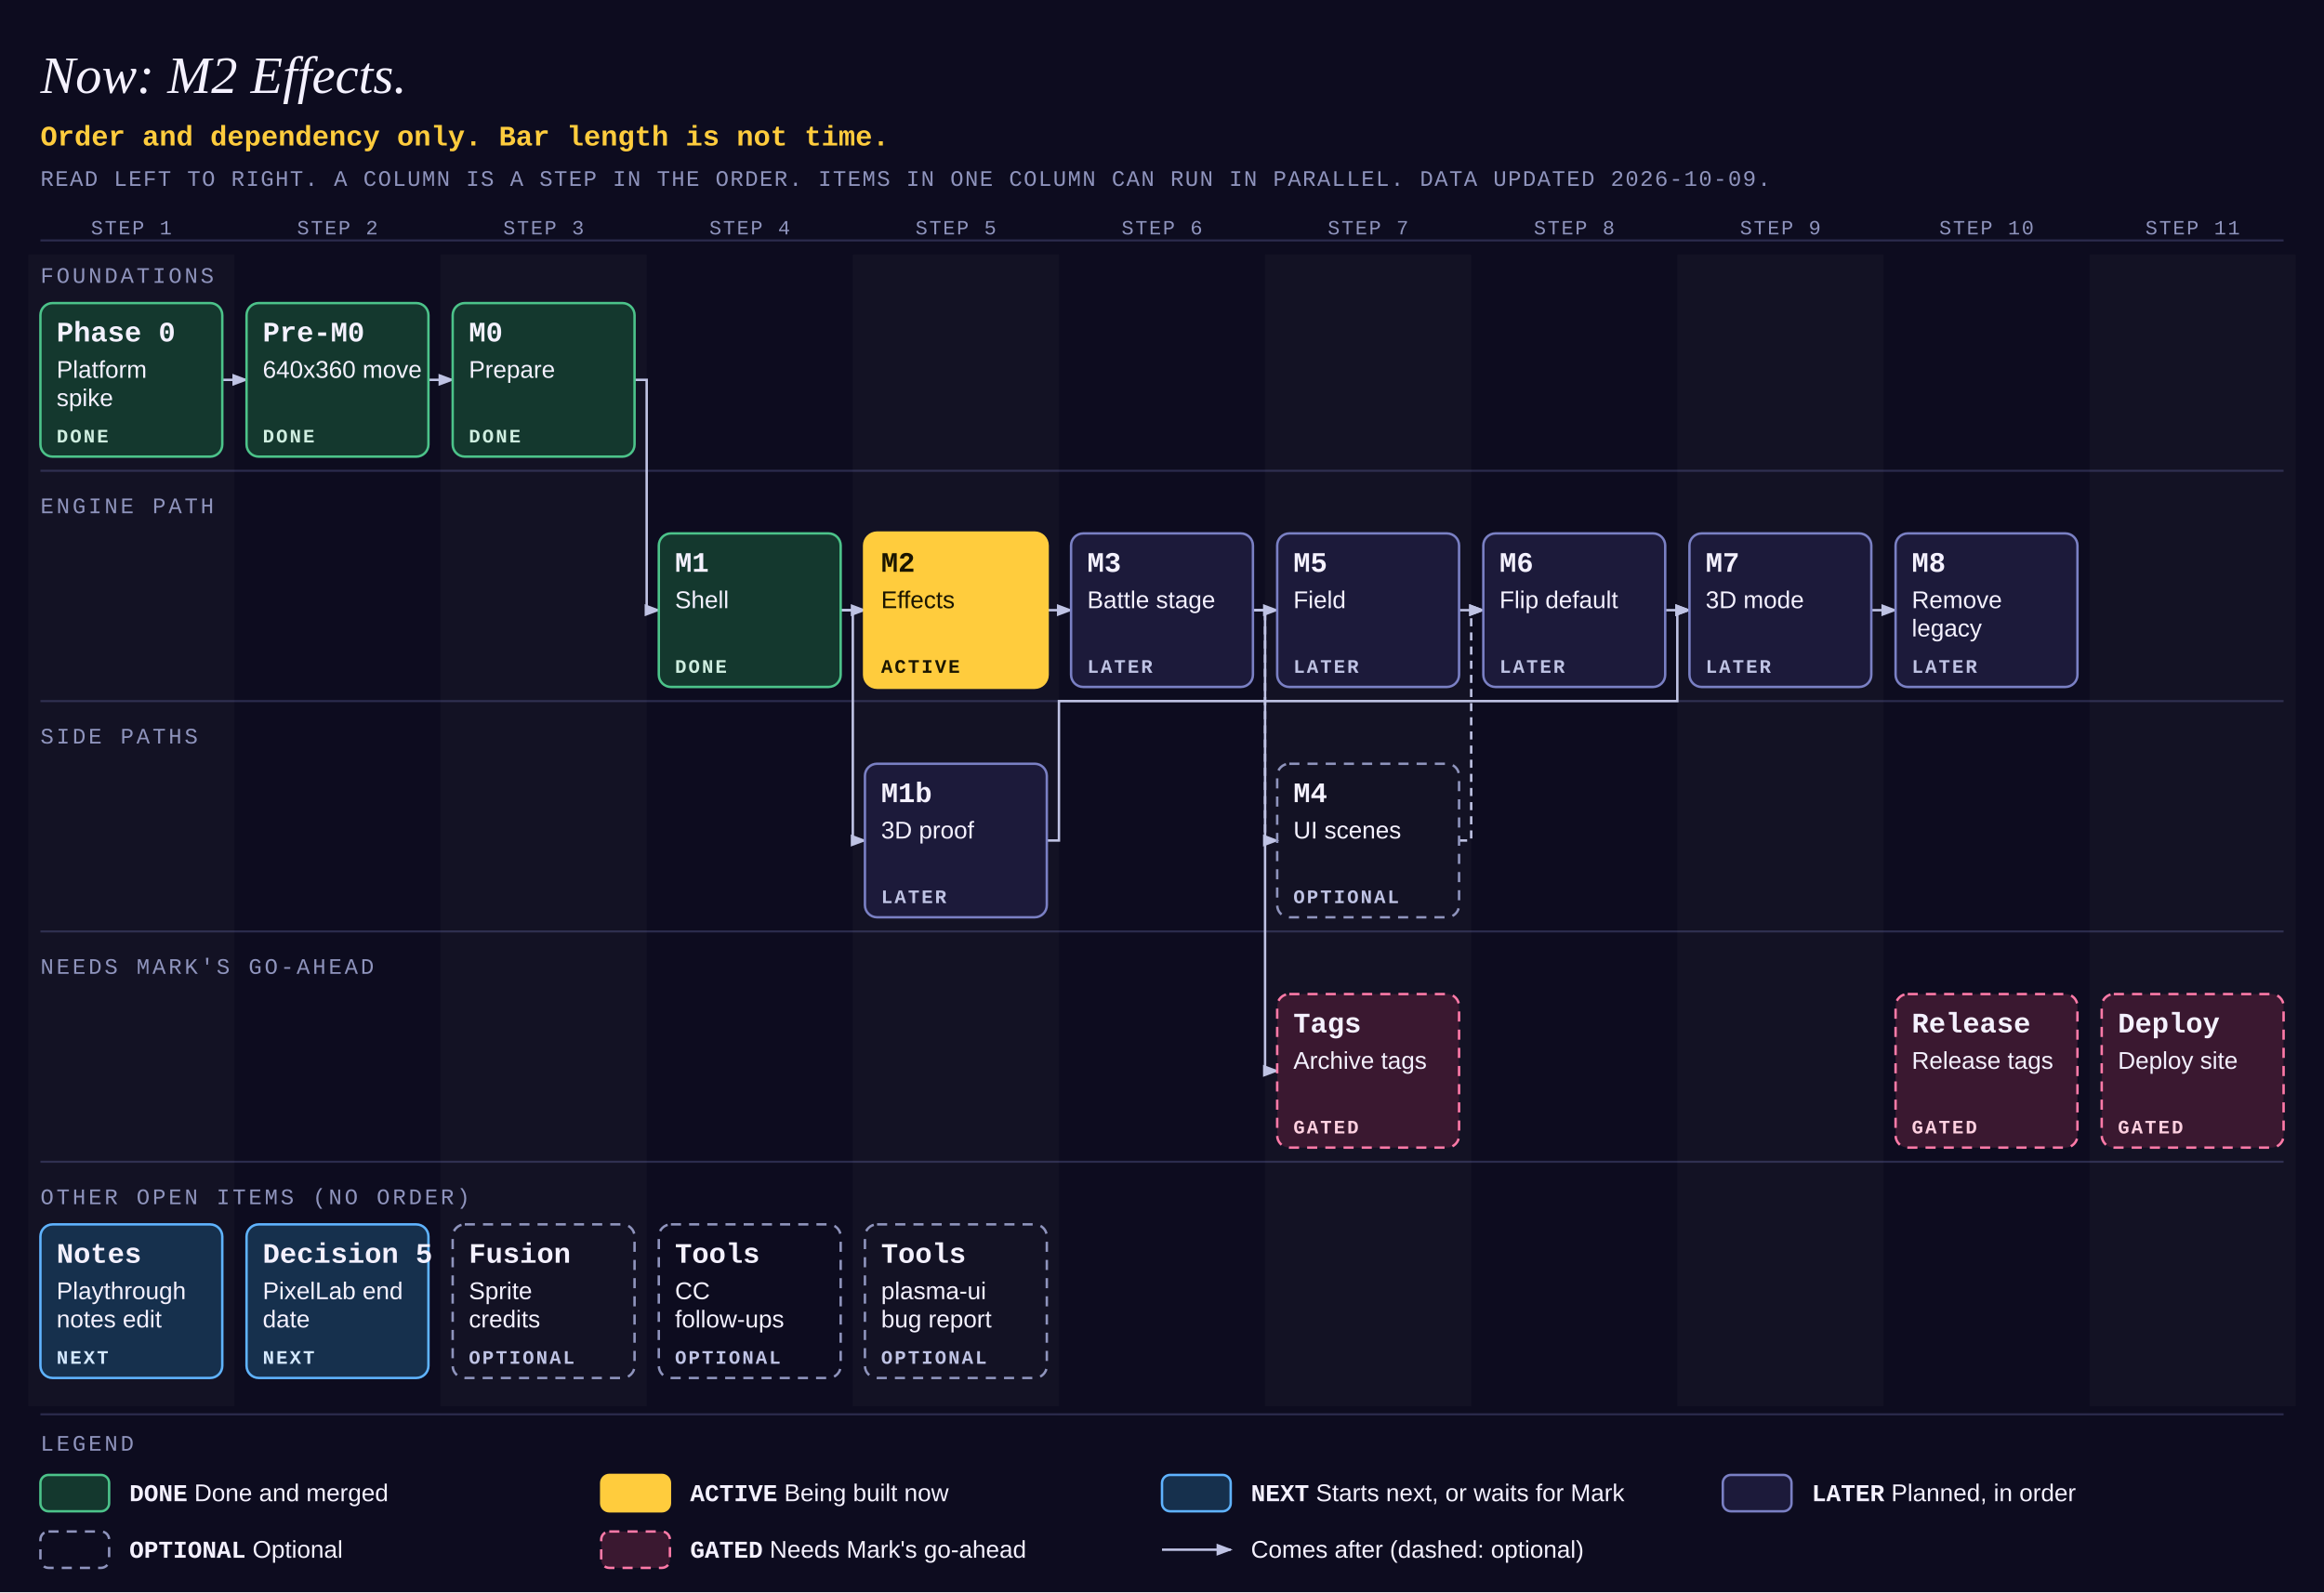
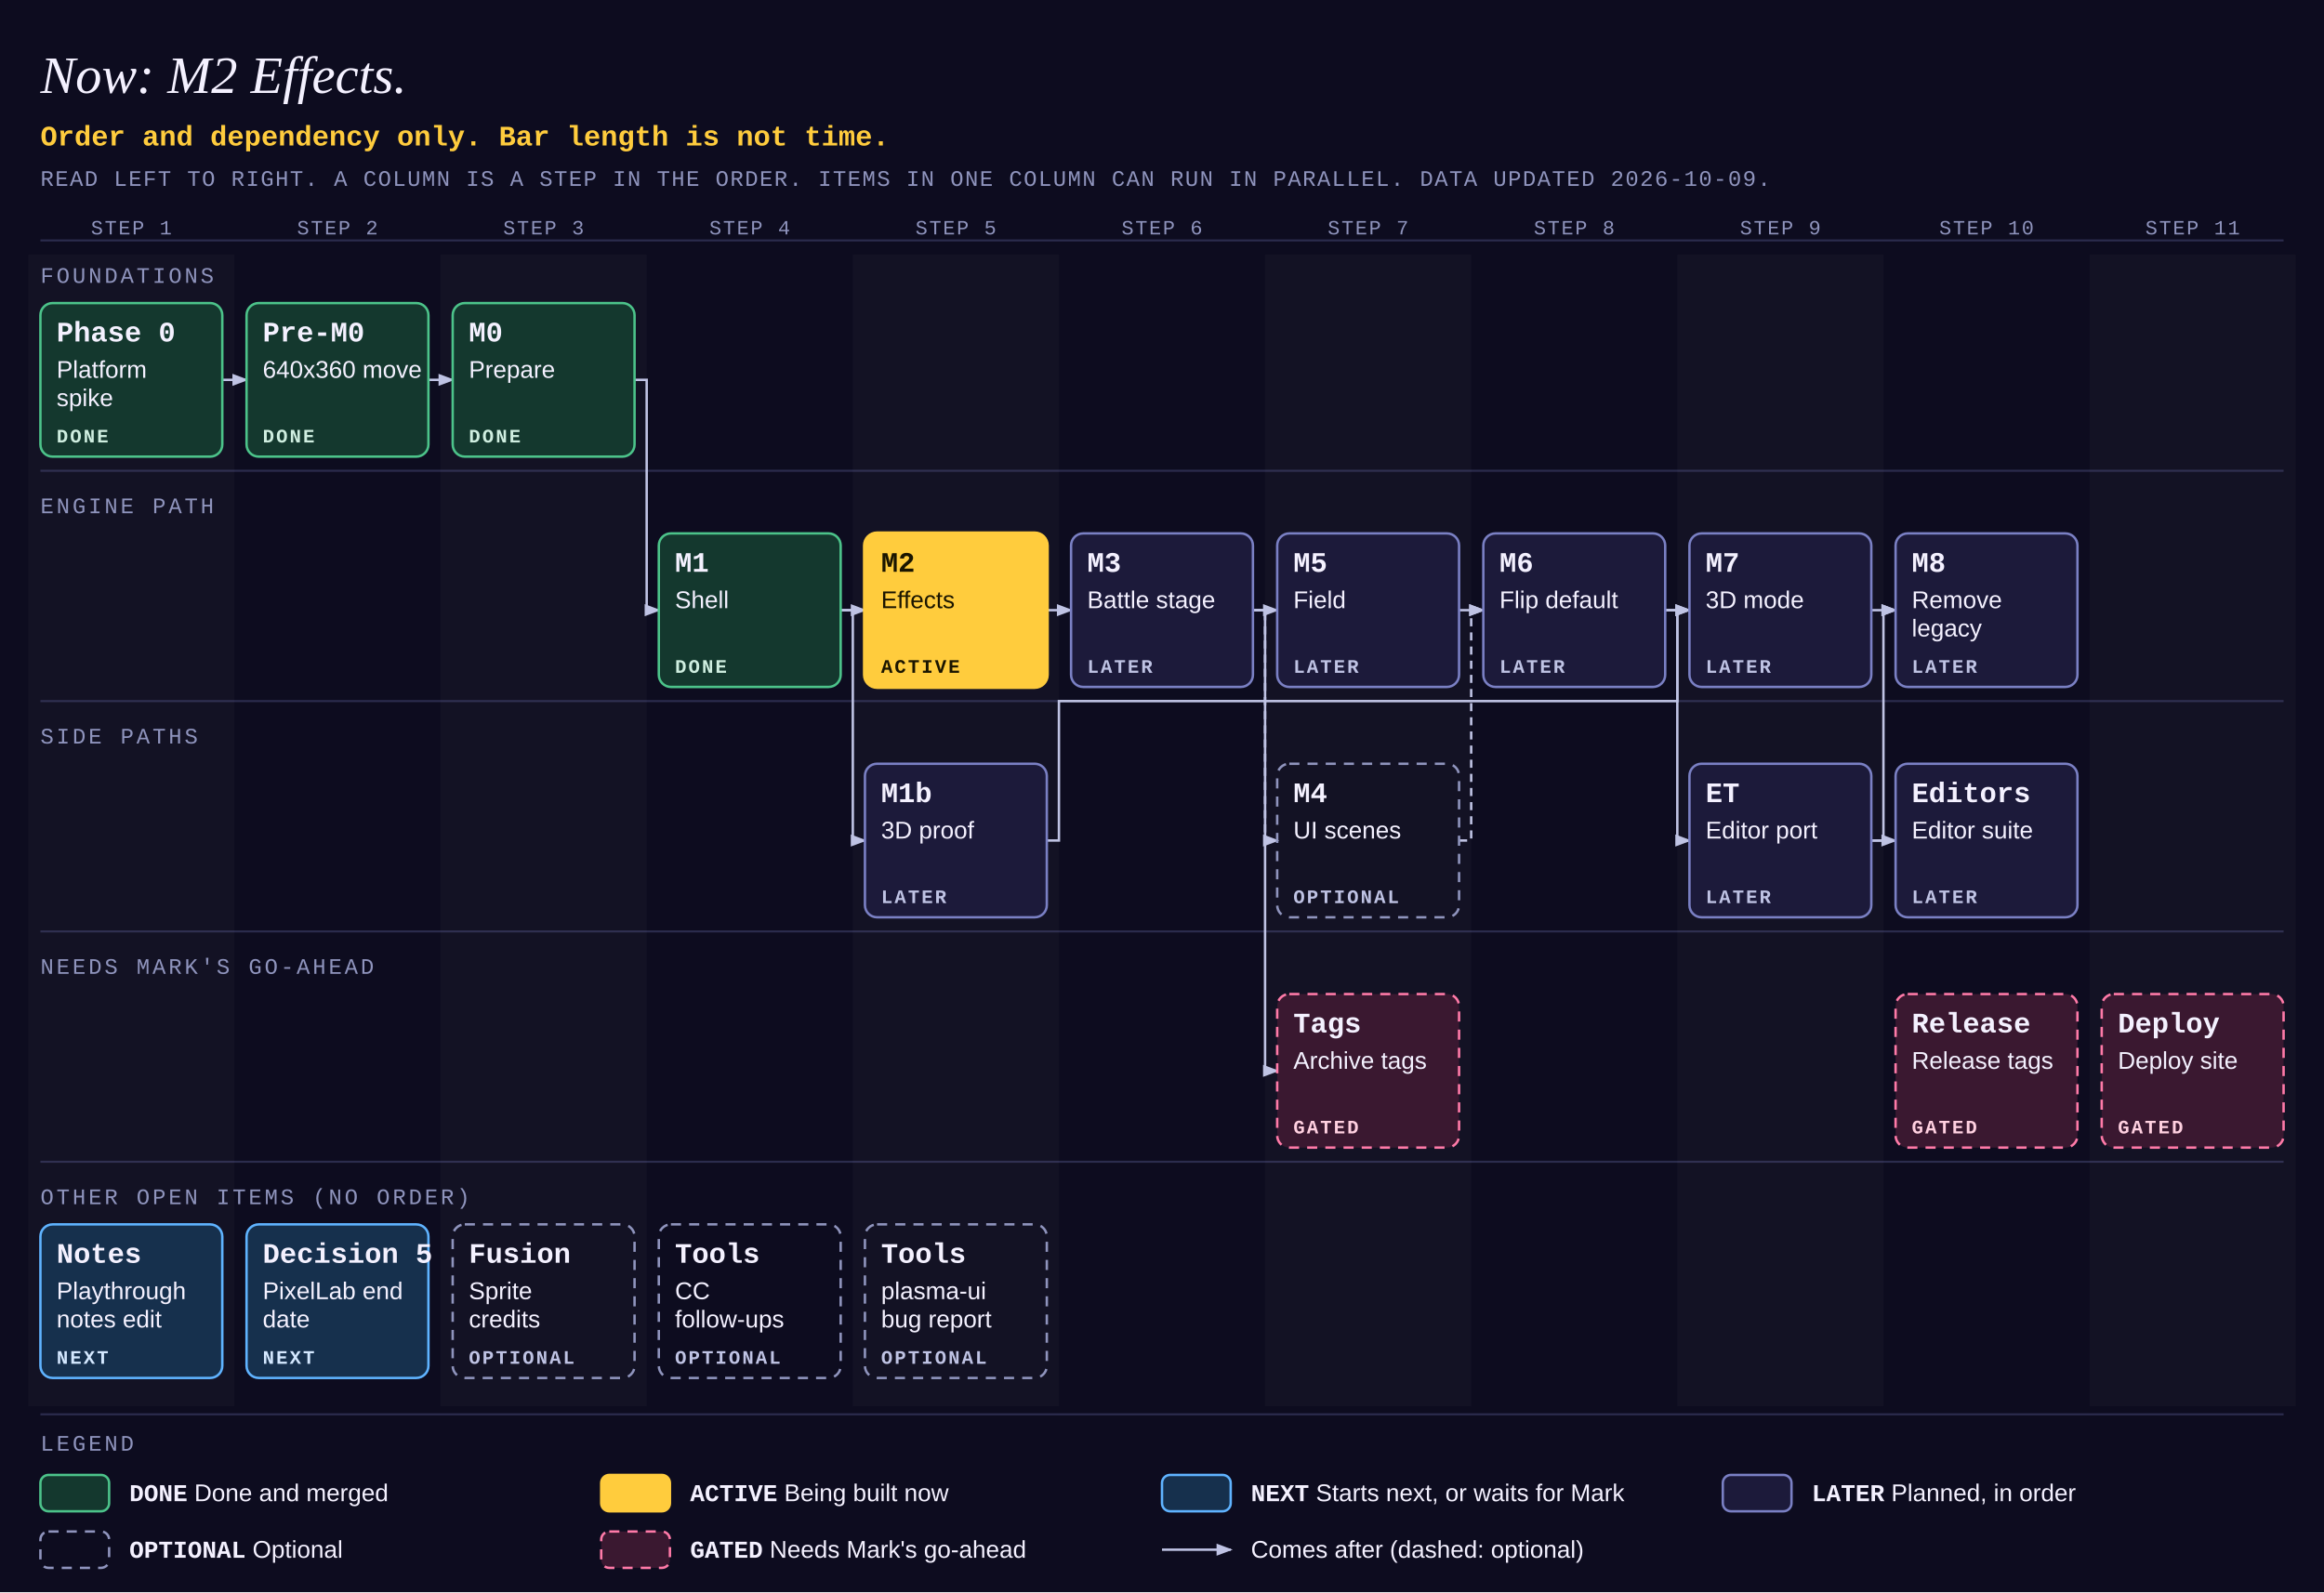
<svg xmlns="http://www.w3.org/2000/svg" viewBox="0 0 1150 788" width="1150" height="788" role="img" aria-labelledby="roadmap-title roadmap-desc">
  <defs>
    <marker id="arrow" markerWidth="8" markerHeight="6" refX="7" refY="3" orient="auto" markerUnits="userSpaceOnUse">
      <polygon points="0 0, 8 3, 0 6" fill="#bfc3e4" />
    </marker>
  </defs>
  <rect width="1150" height="788" fill="#0d0c1f" />
  <text x="20" y="46" fill="#f4f1ff" font-size="26" font-style="italic" font-family="'Instrument Serif', Georgia, 'Times New Roman', serif">Now: M2 Effects.</text>
  <text x="20" y="72" fill="#ffcc3d" font-size="14" font-weight="600" font-family="'Geist Mono', ui-monospace, Consolas, 'Courier New', monospace">Order and dependency only. Bar length is not time.</text>
  <text x="20" y="92" fill="#8f94bd" font-size="11" font-family="'Geist Mono', ui-monospace, Consolas, 'Courier New', monospace" letter-spacing="0.06em">READ LEFT TO RIGHT. A COLUMN IS A STEP IN THE ORDER. ITEMS IN ONE COLUMN CAN RUN IN PARALLEL. DATA UPDATED 2026-10-09.</text>
  <rect x="14" y="126" width="102" height="570" fill="#ffffff" fill-opacity="0.025" />
  <text x="65" y="116" fill="#8f94bd" font-size="10" text-anchor="middle" font-family="'Geist Mono', ui-monospace, Consolas, 'Courier New', monospace" letter-spacing="0.08em">STEP 1</text>
  <text x="167" y="116" fill="#8f94bd" font-size="10" text-anchor="middle" font-family="'Geist Mono', ui-monospace, Consolas, 'Courier New', monospace" letter-spacing="0.08em">STEP 2</text>
  <rect x="218" y="126" width="102" height="570" fill="#ffffff" fill-opacity="0.025" />
  <text x="269" y="116" fill="#8f94bd" font-size="10" text-anchor="middle" font-family="'Geist Mono', ui-monospace, Consolas, 'Courier New', monospace" letter-spacing="0.08em">STEP 3</text>
  <text x="371" y="116" fill="#8f94bd" font-size="10" text-anchor="middle" font-family="'Geist Mono', ui-monospace, Consolas, 'Courier New', monospace" letter-spacing="0.08em">STEP 4</text>
  <rect x="422" y="126" width="102" height="570" fill="#ffffff" fill-opacity="0.025" />
  <text x="473" y="116" fill="#8f94bd" font-size="10" text-anchor="middle" font-family="'Geist Mono', ui-monospace, Consolas, 'Courier New', monospace" letter-spacing="0.08em">STEP 5</text>
  <text x="575" y="116" fill="#8f94bd" font-size="10" text-anchor="middle" font-family="'Geist Mono', ui-monospace, Consolas, 'Courier New', monospace" letter-spacing="0.08em">STEP 6</text>
  <rect x="626" y="126" width="102" height="570" fill="#ffffff" fill-opacity="0.025" />
  <text x="677" y="116" fill="#8f94bd" font-size="10" text-anchor="middle" font-family="'Geist Mono', ui-monospace, Consolas, 'Courier New', monospace" letter-spacing="0.08em">STEP 7</text>
  <text x="779" y="116" fill="#8f94bd" font-size="10" text-anchor="middle" font-family="'Geist Mono', ui-monospace, Consolas, 'Courier New', monospace" letter-spacing="0.08em">STEP 8</text>
  <rect x="830" y="126" width="102" height="570" fill="#ffffff" fill-opacity="0.025" />
  <text x="881" y="116" fill="#8f94bd" font-size="10" text-anchor="middle" font-family="'Geist Mono', ui-monospace, Consolas, 'Courier New', monospace" letter-spacing="0.08em">STEP 9</text>
  <text x="983" y="116" fill="#8f94bd" font-size="10" text-anchor="middle" font-family="'Geist Mono', ui-monospace, Consolas, 'Courier New', monospace" letter-spacing="0.08em">STEP 10</text>
  <rect x="1034" y="126" width="102" height="570" fill="#ffffff" fill-opacity="0.025" />
  <text x="1085" y="116" fill="#8f94bd" font-size="10" text-anchor="middle" font-family="'Geist Mono', ui-monospace, Consolas, 'Courier New', monospace" letter-spacing="0.08em">STEP 11</text>
  <line x1="20" y1="119" x2="1130" y2="119" stroke="#7a80c4" stroke-opacity="0.28" />
  <text x="20" y="140" fill="#8f94bd" font-size="11" font-family="'Geist Mono', ui-monospace, Consolas, 'Courier New', monospace" letter-spacing="0.12em">FOUNDATIONS</text>
  <line x1="20" y1="233" x2="1130" y2="233" stroke="#7a80c4" stroke-opacity="0.28" />
  <text x="20" y="254" fill="#8f94bd" font-size="11" font-family="'Geist Mono', ui-monospace, Consolas, 'Courier New', monospace" letter-spacing="0.12em">ENGINE PATH</text>
  <line x1="20" y1="347" x2="1130" y2="347" stroke="#7a80c4" stroke-opacity="0.28" />
  <text x="20" y="368" fill="#8f94bd" font-size="11" font-family="'Geist Mono', ui-monospace, Consolas, 'Courier New', monospace" letter-spacing="0.12em">SIDE PATHS</text>
  <line x1="20" y1="461" x2="1130" y2="461" stroke="#7a80c4" stroke-opacity="0.28" />
  <text x="20" y="482" fill="#8f94bd" font-size="11" font-family="'Geist Mono', ui-monospace, Consolas, 'Courier New', monospace" letter-spacing="0.12em">NEEDS MARK'S GO-AHEAD</text>
  <line x1="20" y1="575" x2="1130" y2="575" stroke="#7a80c4" stroke-opacity="0.28" />
  <text x="20" y="596" fill="#8f94bd" font-size="11" font-family="'Geist Mono', ui-monospace, Consolas, 'Courier New', monospace" letter-spacing="0.12em">OTHER OPEN ITEMS (NO ORDER)</text>
  <path d="M 110 188 H 122" fill="none" stroke="#bfc3e4" stroke-width="1.2" marker-end="url(#arrow)" />
  <path d="M 212 188 H 224" fill="none" stroke="#bfc3e4" stroke-width="1.2" marker-end="url(#arrow)" />
  <path d="M 314 188 H 320 V 302 H 326" fill="none" stroke="#bfc3e4" stroke-width="1.2" marker-end="url(#arrow)" />
  <path d="M 416 302 H 428" fill="none" stroke="#bfc3e4" stroke-width="1.2" marker-end="url(#arrow)" />
  <path d="M 518 302 H 530" fill="none" stroke="#bfc3e4" stroke-width="1.2" marker-end="url(#arrow)" />
  <path d="M 620 302 H 632" fill="none" stroke="#bfc3e4" stroke-width="1.2" marker-end="url(#arrow)" />
  <path d="M 722 302 H 734" fill="none" stroke="#bfc3e4" stroke-width="1.2" marker-end="url(#arrow)" />
  <path d="M 722 416 H 728 V 302 H 734" fill="none" stroke="#bfc3e4" stroke-width="1.2" stroke-dasharray="4 3" marker-end="url(#arrow)" />
  <path d="M 824 302 H 836" fill="none" stroke="#bfc3e4" stroke-width="1.2" marker-end="url(#arrow)" />
  <path d="M 518 416 H 524 V 347 H 830 V 302 H 836" fill="none" stroke="#bfc3e4" stroke-width="1.2" marker-end="url(#arrow)" />
  <path d="M 926 302 H 938" fill="none" stroke="#bfc3e4" stroke-width="1.2" marker-end="url(#arrow)" />
+   <path d="M 926 416 H 932 V 302 H 938" fill="none" stroke="#bfc3e4" stroke-width="1.2" marker-end="url(#arrow)" />
  <path d="M 416 302 H 422 V 416 H 428" fill="none" stroke="#bfc3e4" stroke-width="1.2" marker-end="url(#arrow)" />
  <path d="M 620 302 H 626 V 416 H 632" fill="none" stroke="#bfc3e4" stroke-width="1.2" stroke-dasharray="4 3" marker-end="url(#arrow)" />
  <path d="M 620 302 H 626 V 530 H 632" fill="none" stroke="#bfc3e4" stroke-width="1.2" marker-end="url(#arrow)" />
+   <path d="M 824 302 H 830 V 416 H 836" fill="none" stroke="#bfc3e4" stroke-width="1.2" marker-end="url(#arrow)" />
+   <path d="M 926 416 H 938" fill="none" stroke="#bfc3e4" stroke-width="1.2" marker-end="url(#arrow)" />
  <g id="item-Phase-0">
    <rect x="20" y="150" width="90" height="76" rx="6" fill="#14382e" stroke="#4cc38a" stroke-width="1.2" />
    <text x="28" y="169" fill="#f4f1ff" font-size="14" font-weight="700" font-family="'Geist Mono', ui-monospace, Consolas, 'Courier New', monospace">Phase 0</text>
    <text x="28" y="187" fill="#f4f1ff" font-size="12" font-family="Geist, 'Segoe UI', system-ui, -apple-system, Arial, sans-serif">Platform</text>
    <text x="28" y="201" fill="#f4f1ff" font-size="12" font-family="Geist, 'Segoe UI', system-ui, -apple-system, Arial, sans-serif">spike</text>
    <text x="28" y="219" fill="#cfeee0" font-size="9.5" font-weight="600" font-family="'Geist Mono', ui-monospace, Consolas, 'Courier New', monospace" letter-spacing="0.1em">DONE</text>
  </g>
  <g id="item-Pre-M0">
    <rect x="122" y="150" width="90" height="76" rx="6" fill="#14382e" stroke="#4cc38a" stroke-width="1.2" />
    <text x="130" y="169" fill="#f4f1ff" font-size="14" font-weight="700" font-family="'Geist Mono', ui-monospace, Consolas, 'Courier New', monospace">Pre-M0</text>
    <text x="130" y="187" fill="#f4f1ff" font-size="12" font-family="Geist, 'Segoe UI', system-ui, -apple-system, Arial, sans-serif">640x360 move</text>
    <text x="130" y="219" fill="#cfeee0" font-size="9.5" font-weight="600" font-family="'Geist Mono', ui-monospace, Consolas, 'Courier New', monospace" letter-spacing="0.1em">DONE</text>
  </g>
  <g id="item-M0">
    <rect x="224" y="150" width="90" height="76" rx="6" fill="#14382e" stroke="#4cc38a" stroke-width="1.2" />
    <text x="232" y="169" fill="#f4f1ff" font-size="14" font-weight="700" font-family="'Geist Mono', ui-monospace, Consolas, 'Courier New', monospace">M0</text>
    <text x="232" y="187" fill="#f4f1ff" font-size="12" font-family="Geist, 'Segoe UI', system-ui, -apple-system, Arial, sans-serif">Prepare</text>
    <text x="232" y="219" fill="#cfeee0" font-size="9.5" font-weight="600" font-family="'Geist Mono', ui-monospace, Consolas, 'Courier New', monospace" letter-spacing="0.1em">DONE</text>
  </g>
  <g id="item-M1">
    <rect x="326" y="264" width="90" height="76" rx="6" fill="#14382e" stroke="#4cc38a" stroke-width="1.2" />
    <text x="334" y="283" fill="#f4f1ff" font-size="14" font-weight="700" font-family="'Geist Mono', ui-monospace, Consolas, 'Courier New', monospace">M1</text>
    <text x="334" y="301" fill="#f4f1ff" font-size="12" font-family="Geist, 'Segoe UI', system-ui, -apple-system, Arial, sans-serif">Shell</text>
    <text x="334" y="333" fill="#cfeee0" font-size="9.5" font-weight="600" font-family="'Geist Mono', ui-monospace, Consolas, 'Courier New', monospace" letter-spacing="0.1em">DONE</text>
  </g>
  <g id="item-M2">
    <rect x="428" y="264" width="90" height="76" rx="6" fill="#ffcc3d" stroke="#ffcc3d" stroke-width="2" />
    <text x="436" y="283" fill="#1a1500" font-size="14" font-weight="700" font-family="'Geist Mono', ui-monospace, Consolas, 'Courier New', monospace">M2</text>
    <text x="436" y="301" fill="#1a1500" font-size="12" font-family="Geist, 'Segoe UI', system-ui, -apple-system, Arial, sans-serif">Effects</text>
    <text x="436" y="333" fill="#1a1500" font-size="9.5" font-weight="600" font-family="'Geist Mono', ui-monospace, Consolas, 'Courier New', monospace" letter-spacing="0.1em">ACTIVE</text>
  </g>
  <g id="item-M3">
    <rect x="530" y="264" width="90" height="76" rx="6" fill="#1c1a3a" stroke="#7a80c4" stroke-width="1.2" />
    <text x="538" y="283" fill="#f4f1ff" font-size="14" font-weight="700" font-family="'Geist Mono', ui-monospace, Consolas, 'Courier New', monospace">M3</text>
    <text x="538" y="301" fill="#f4f1ff" font-size="12" font-family="Geist, 'Segoe UI', system-ui, -apple-system, Arial, sans-serif">Battle stage</text>
    <text x="538" y="333" fill="#bfc3e4" font-size="9.5" font-weight="600" font-family="'Geist Mono', ui-monospace, Consolas, 'Courier New', monospace" letter-spacing="0.1em">LATER</text>
  </g>
  <g id="item-M5">
    <rect x="632" y="264" width="90" height="76" rx="6" fill="#1c1a3a" stroke="#7a80c4" stroke-width="1.2" />
    <text x="640" y="283" fill="#f4f1ff" font-size="14" font-weight="700" font-family="'Geist Mono', ui-monospace, Consolas, 'Courier New', monospace">M5</text>
    <text x="640" y="301" fill="#f4f1ff" font-size="12" font-family="Geist, 'Segoe UI', system-ui, -apple-system, Arial, sans-serif">Field</text>
    <text x="640" y="333" fill="#bfc3e4" font-size="9.5" font-weight="600" font-family="'Geist Mono', ui-monospace, Consolas, 'Courier New', monospace" letter-spacing="0.1em">LATER</text>
  </g>
  <g id="item-M6">
    <rect x="734" y="264" width="90" height="76" rx="6" fill="#1c1a3a" stroke="#7a80c4" stroke-width="1.2" />
    <text x="742" y="283" fill="#f4f1ff" font-size="14" font-weight="700" font-family="'Geist Mono', ui-monospace, Consolas, 'Courier New', monospace">M6</text>
    <text x="742" y="301" fill="#f4f1ff" font-size="12" font-family="Geist, 'Segoe UI', system-ui, -apple-system, Arial, sans-serif">Flip default</text>
    <text x="742" y="333" fill="#bfc3e4" font-size="9.5" font-weight="600" font-family="'Geist Mono', ui-monospace, Consolas, 'Courier New', monospace" letter-spacing="0.1em">LATER</text>
  </g>
  <g id="item-M7">
    <rect x="836" y="264" width="90" height="76" rx="6" fill="#1c1a3a" stroke="#7a80c4" stroke-width="1.2" />
    <text x="844" y="283" fill="#f4f1ff" font-size="14" font-weight="700" font-family="'Geist Mono', ui-monospace, Consolas, 'Courier New', monospace">M7</text>
    <text x="844" y="301" fill="#f4f1ff" font-size="12" font-family="Geist, 'Segoe UI', system-ui, -apple-system, Arial, sans-serif">3D mode</text>
    <text x="844" y="333" fill="#bfc3e4" font-size="9.5" font-weight="600" font-family="'Geist Mono', ui-monospace, Consolas, 'Courier New', monospace" letter-spacing="0.1em">LATER</text>
  </g>
  <g id="item-M8">
    <rect x="938" y="264" width="90" height="76" rx="6" fill="#1c1a3a" stroke="#7a80c4" stroke-width="1.2" />
    <text x="946" y="283" fill="#f4f1ff" font-size="14" font-weight="700" font-family="'Geist Mono', ui-monospace, Consolas, 'Courier New', monospace">M8</text>
    <text x="946" y="301" fill="#f4f1ff" font-size="12" font-family="Geist, 'Segoe UI', system-ui, -apple-system, Arial, sans-serif">Remove</text>
    <text x="946" y="315" fill="#f4f1ff" font-size="12" font-family="Geist, 'Segoe UI', system-ui, -apple-system, Arial, sans-serif">legacy</text>
    <text x="946" y="333" fill="#bfc3e4" font-size="9.5" font-weight="600" font-family="'Geist Mono', ui-monospace, Consolas, 'Courier New', monospace" letter-spacing="0.1em">LATER</text>
  </g>
  <g id="item-M1b">
    <rect x="428" y="378" width="90" height="76" rx="6" fill="#1c1a3a" stroke="#7a80c4" stroke-width="1.2" />
    <text x="436" y="397" fill="#f4f1ff" font-size="14" font-weight="700" font-family="'Geist Mono', ui-monospace, Consolas, 'Courier New', monospace">M1b</text>
    <text x="436" y="415" fill="#f4f1ff" font-size="12" font-family="Geist, 'Segoe UI', system-ui, -apple-system, Arial, sans-serif">3D proof</text>
    <text x="436" y="447" fill="#bfc3e4" font-size="9.5" font-weight="600" font-family="'Geist Mono', ui-monospace, Consolas, 'Courier New', monospace" letter-spacing="0.1em">LATER</text>
  </g>
  <g id="item-M4">
    <rect x="632" y="378" width="90" height="76" rx="6" fill="none" stroke="#8f94bd" stroke-width="1.2" stroke-dasharray="5 4" />
    <text x="640" y="397" fill="#f4f1ff" font-size="14" font-weight="700" font-family="'Geist Mono', ui-monospace, Consolas, 'Courier New', monospace">M4</text>
    <text x="640" y="415" fill="#f4f1ff" font-size="12" font-family="Geist, 'Segoe UI', system-ui, -apple-system, Arial, sans-serif">UI scenes</text>
    <text x="640" y="447" fill="#bfc3e4" font-size="9.5" font-weight="600" font-family="'Geist Mono', ui-monospace, Consolas, 'Courier New', monospace" letter-spacing="0.1em">OPTIONAL</text>
  </g>
  <g id="item-archive-tags">
    <rect x="632" y="492" width="90" height="76" rx="6" fill="#3a1830" stroke="#ff7aa8" stroke-width="1.2" stroke-dasharray="5 4" />
    <text x="640" y="511" fill="#f4f1ff" font-size="14" font-weight="700" font-family="'Geist Mono', ui-monospace, Consolas, 'Courier New', monospace">Tags</text>
    <text x="640" y="529" fill="#f4f1ff" font-size="12" font-family="Geist, 'Segoe UI', system-ui, -apple-system, Arial, sans-serif">Archive tags</text>
    <text x="640" y="561" fill="#ffd0e0" font-size="9.5" font-weight="600" font-family="'Geist Mono', ui-monospace, Consolas, 'Courier New', monospace" letter-spacing="0.1em">GATED</text>
  </g>
  <g id="item-release-tags">
    <rect x="938" y="492" width="90" height="76" rx="6" fill="#3a1830" stroke="#ff7aa8" stroke-width="1.2" stroke-dasharray="5 4" />
    <text x="946" y="511" fill="#f4f1ff" font-size="14" font-weight="700" font-family="'Geist Mono', ui-monospace, Consolas, 'Courier New', monospace">Release</text>
    <text x="946" y="529" fill="#f4f1ff" font-size="12" font-family="Geist, 'Segoe UI', system-ui, -apple-system, Arial, sans-serif">Release tags</text>
    <text x="946" y="561" fill="#ffd0e0" font-size="9.5" font-weight="600" font-family="'Geist Mono', ui-monospace, Consolas, 'Courier New', monospace" letter-spacing="0.1em">GATED</text>
  </g>
  <g id="item-deploy">
    <rect x="1040" y="492" width="90" height="76" rx="6" fill="#3a1830" stroke="#ff7aa8" stroke-width="1.2" stroke-dasharray="5 4" />
    <text x="1048" y="511" fill="#f4f1ff" font-size="14" font-weight="700" font-family="'Geist Mono', ui-monospace, Consolas, 'Courier New', monospace">Deploy</text>
    <text x="1048" y="529" fill="#f4f1ff" font-size="12" font-family="Geist, 'Segoe UI', system-ui, -apple-system, Arial, sans-serif">Deploy site</text>
    <text x="1048" y="561" fill="#ffd0e0" font-size="9.5" font-weight="600" font-family="'Geist Mono', ui-monospace, Consolas, 'Courier New', monospace" letter-spacing="0.1em">GATED</text>
  </g>
  <g id="item-playthrough-notes">
    <rect x="20" y="606" width="90" height="76" rx="6" fill="#16304d" stroke="#5fb3ff" stroke-width="1.2" />
    <text x="28" y="625" fill="#f4f1ff" font-size="14" font-weight="700" font-family="'Geist Mono', ui-monospace, Consolas, 'Courier New', monospace">Notes</text>
    <text x="28" y="643" fill="#f4f1ff" font-size="12" font-family="Geist, 'Segoe UI', system-ui, -apple-system, Arial, sans-serif">Playthrough</text>
    <text x="28" y="657" fill="#f4f1ff" font-size="12" font-family="Geist, 'Segoe UI', system-ui, -apple-system, Arial, sans-serif">notes edit</text>
    <text x="28" y="675" fill="#d4e8ff" font-size="9.5" font-weight="600" font-family="'Geist Mono', ui-monospace, Consolas, 'Courier New', monospace" letter-spacing="0.1em">NEXT</text>
  </g>
  <g id="item-pixellab-end">
    <rect x="122" y="606" width="90" height="76" rx="6" fill="#16304d" stroke="#5fb3ff" stroke-width="1.2" />
    <text x="130" y="625" fill="#f4f1ff" font-size="14" font-weight="700" font-family="'Geist Mono', ui-monospace, Consolas, 'Courier New', monospace">Decision 5</text>
    <text x="130" y="643" fill="#f4f1ff" font-size="12" font-family="Geist, 'Segoe UI', system-ui, -apple-system, Arial, sans-serif">PixelLab end</text>
    <text x="130" y="657" fill="#f4f1ff" font-size="12" font-family="Geist, 'Segoe UI', system-ui, -apple-system, Arial, sans-serif">date</text>
    <text x="130" y="675" fill="#d4e8ff" font-size="9.5" font-weight="600" font-family="'Geist Mono', ui-monospace, Consolas, 'Courier New', monospace" letter-spacing="0.1em">NEXT</text>
  </g>
  <g id="item-sprite-fusion">
    <rect x="224" y="606" width="90" height="76" rx="6" fill="none" stroke="#8f94bd" stroke-width="1.2" stroke-dasharray="5 4" />
    <text x="232" y="625" fill="#f4f1ff" font-size="14" font-weight="700" font-family="'Geist Mono', ui-monospace, Consolas, 'Courier New', monospace">Fusion</text>
    <text x="232" y="643" fill="#f4f1ff" font-size="12" font-family="Geist, 'Segoe UI', system-ui, -apple-system, Arial, sans-serif">Sprite</text>
    <text x="232" y="657" fill="#f4f1ff" font-size="12" font-family="Geist, 'Segoe UI', system-ui, -apple-system, Arial, sans-serif">credits</text>
    <text x="232" y="675" fill="#bfc3e4" font-size="9.5" font-weight="600" font-family="'Geist Mono', ui-monospace, Consolas, 'Courier New', monospace" letter-spacing="0.1em">OPTIONAL</text>
  </g>
  <g id="item-cc-followups">
    <rect x="326" y="606" width="90" height="76" rx="6" fill="none" stroke="#8f94bd" stroke-width="1.2" stroke-dasharray="5 4" />
    <text x="334" y="625" fill="#f4f1ff" font-size="14" font-weight="700" font-family="'Geist Mono', ui-monospace, Consolas, 'Courier New', monospace">Tools</text>
    <text x="334" y="643" fill="#f4f1ff" font-size="12" font-family="Geist, 'Segoe UI', system-ui, -apple-system, Arial, sans-serif">CC</text>
    <text x="334" y="657" fill="#f4f1ff" font-size="12" font-family="Geist, 'Segoe UI', system-ui, -apple-system, Arial, sans-serif">follow-ups</text>
    <text x="334" y="675" fill="#bfc3e4" font-size="9.5" font-weight="600" font-family="'Geist Mono', ui-monospace, Consolas, 'Courier New', monospace" letter-spacing="0.1em">OPTIONAL</text>
  </g>
  <g id="item-plasma-bug">
    <rect x="428" y="606" width="90" height="76" rx="6" fill="none" stroke="#8f94bd" stroke-width="1.2" stroke-dasharray="5 4" />
    <text x="436" y="625" fill="#f4f1ff" font-size="14" font-weight="700" font-family="'Geist Mono', ui-monospace, Consolas, 'Courier New', monospace">Tools</text>
    <text x="436" y="643" fill="#f4f1ff" font-size="12" font-family="Geist, 'Segoe UI', system-ui, -apple-system, Arial, sans-serif">plasma-ui</text>
    <text x="436" y="657" fill="#f4f1ff" font-size="12" font-family="Geist, 'Segoe UI', system-ui, -apple-system, Arial, sans-serif">bug report</text>
    <text x="436" y="675" fill="#bfc3e4" font-size="9.5" font-weight="600" font-family="'Geist Mono', ui-monospace, Consolas, 'Courier New', monospace" letter-spacing="0.1em">OPTIONAL</text>
+   </g>
+   <g id="item-ET">
+     <rect x="836" y="378" width="90" height="76" rx="6" fill="#1c1a3a" stroke="#7a80c4" stroke-width="1.2" />
+     <text x="844" y="397" fill="#f4f1ff" font-size="14" font-weight="700" font-family="'Geist Mono', ui-monospace, Consolas, 'Courier New', monospace">ET</text>
+     <text x="844" y="415" fill="#f4f1ff" font-size="12" font-family="Geist, 'Segoe UI', system-ui, -apple-system, Arial, sans-serif">Editor port</text>
+     <text x="844" y="447" fill="#bfc3e4" font-size="9.5" font-weight="600" font-family="'Geist Mono', ui-monospace, Consolas, 'Courier New', monospace" letter-spacing="0.1em">LATER</text>
+   </g>
+   <g id="item-Editors">
+     <rect x="938" y="378" width="90" height="76" rx="6" fill="#1c1a3a" stroke="#7a80c4" stroke-width="1.2" />
+     <text x="946" y="397" fill="#f4f1ff" font-size="14" font-weight="700" font-family="'Geist Mono', ui-monospace, Consolas, 'Courier New', monospace">Editors</text>
+     <text x="946" y="415" fill="#f4f1ff" font-size="12" font-family="Geist, 'Segoe UI', system-ui, -apple-system, Arial, sans-serif">Editor suite</text>
+     <text x="946" y="447" fill="#bfc3e4" font-size="9.5" font-weight="600" font-family="'Geist Mono', ui-monospace, Consolas, 'Courier New', monospace" letter-spacing="0.1em">LATER</text>
  </g>
  <line x1="20" y1="700" x2="1130" y2="700" stroke="#7a80c4" stroke-opacity="0.28" />
  <text x="20" y="718" fill="#8f94bd" font-size="11" font-family="'Geist Mono', ui-monospace, Consolas, 'Courier New', monospace" letter-spacing="0.12em">LEGEND</text>
  <rect x="20" y="730" width="34" height="18" rx="4" fill="#14382e" stroke="#4cc38a" stroke-width="1.2" />
  <text x="64" y="743" fill="#f4f1ff" font-size="12" font-family="Geist, 'Segoe UI', system-ui, -apple-system, Arial, sans-serif">
    <tspan font-family="'Geist Mono', ui-monospace, Consolas, 'Courier New', monospace" font-weight="600">DONE</tspan>  Done and merged</text>
  <rect x="297.5" y="730" width="34" height="18" rx="4" fill="#ffcc3d" stroke="#ffcc3d" stroke-width="1.2" />
  <text x="341.5" y="743" fill="#f4f1ff" font-size="12" font-family="Geist, 'Segoe UI', system-ui, -apple-system, Arial, sans-serif">
    <tspan font-family="'Geist Mono', ui-monospace, Consolas, 'Courier New', monospace" font-weight="600">ACTIVE</tspan>  Being built now</text>
  <rect x="575" y="730" width="34" height="18" rx="4" fill="#16304d" stroke="#5fb3ff" stroke-width="1.2" />
  <text x="619" y="743" fill="#f4f1ff" font-size="12" font-family="Geist, 'Segoe UI', system-ui, -apple-system, Arial, sans-serif">
    <tspan font-family="'Geist Mono', ui-monospace, Consolas, 'Courier New', monospace" font-weight="600">NEXT</tspan>  Starts next, or waits for Mark</text>
  <rect x="852.5" y="730" width="34" height="18" rx="4" fill="#1c1a3a" stroke="#7a80c4" stroke-width="1.2" />
  <text x="896.5" y="743" fill="#f4f1ff" font-size="12" font-family="Geist, 'Segoe UI', system-ui, -apple-system, Arial, sans-serif">
    <tspan font-family="'Geist Mono', ui-monospace, Consolas, 'Courier New', monospace" font-weight="600">LATER</tspan>  Planned, in order</text>
  <rect x="20" y="758" width="34" height="18" rx="4" fill="none" stroke="#8f94bd" stroke-width="1.2" stroke-dasharray="5 4" />
  <text x="64" y="771" fill="#f4f1ff" font-size="12" font-family="Geist, 'Segoe UI', system-ui, -apple-system, Arial, sans-serif">
    <tspan font-family="'Geist Mono', ui-monospace, Consolas, 'Courier New', monospace" font-weight="600">OPTIONAL</tspan>  Optional</text>
  <rect x="297.5" y="758" width="34" height="18" rx="4" fill="#3a1830" stroke="#ff7aa8" stroke-width="1.2" stroke-dasharray="5 4" />
  <text x="341.5" y="771" fill="#f4f1ff" font-size="12" font-family="Geist, 'Segoe UI', system-ui, -apple-system, Arial, sans-serif">
    <tspan font-family="'Geist Mono', ui-monospace, Consolas, 'Courier New', monospace" font-weight="600">GATED</tspan>  Needs Mark's go-ahead</text>
  <path d="M 575 767 H 609" fill="none" stroke="#bfc3e4" stroke-width="1.2" marker-end="url(#arrow)" />
  <text x="619" y="771" fill="#f4f1ff" font-size="12" font-family="Geist, 'Segoe UI', system-ui, -apple-system, Arial, sans-serif">Comes after (dashed: optional)</text>
</svg>
